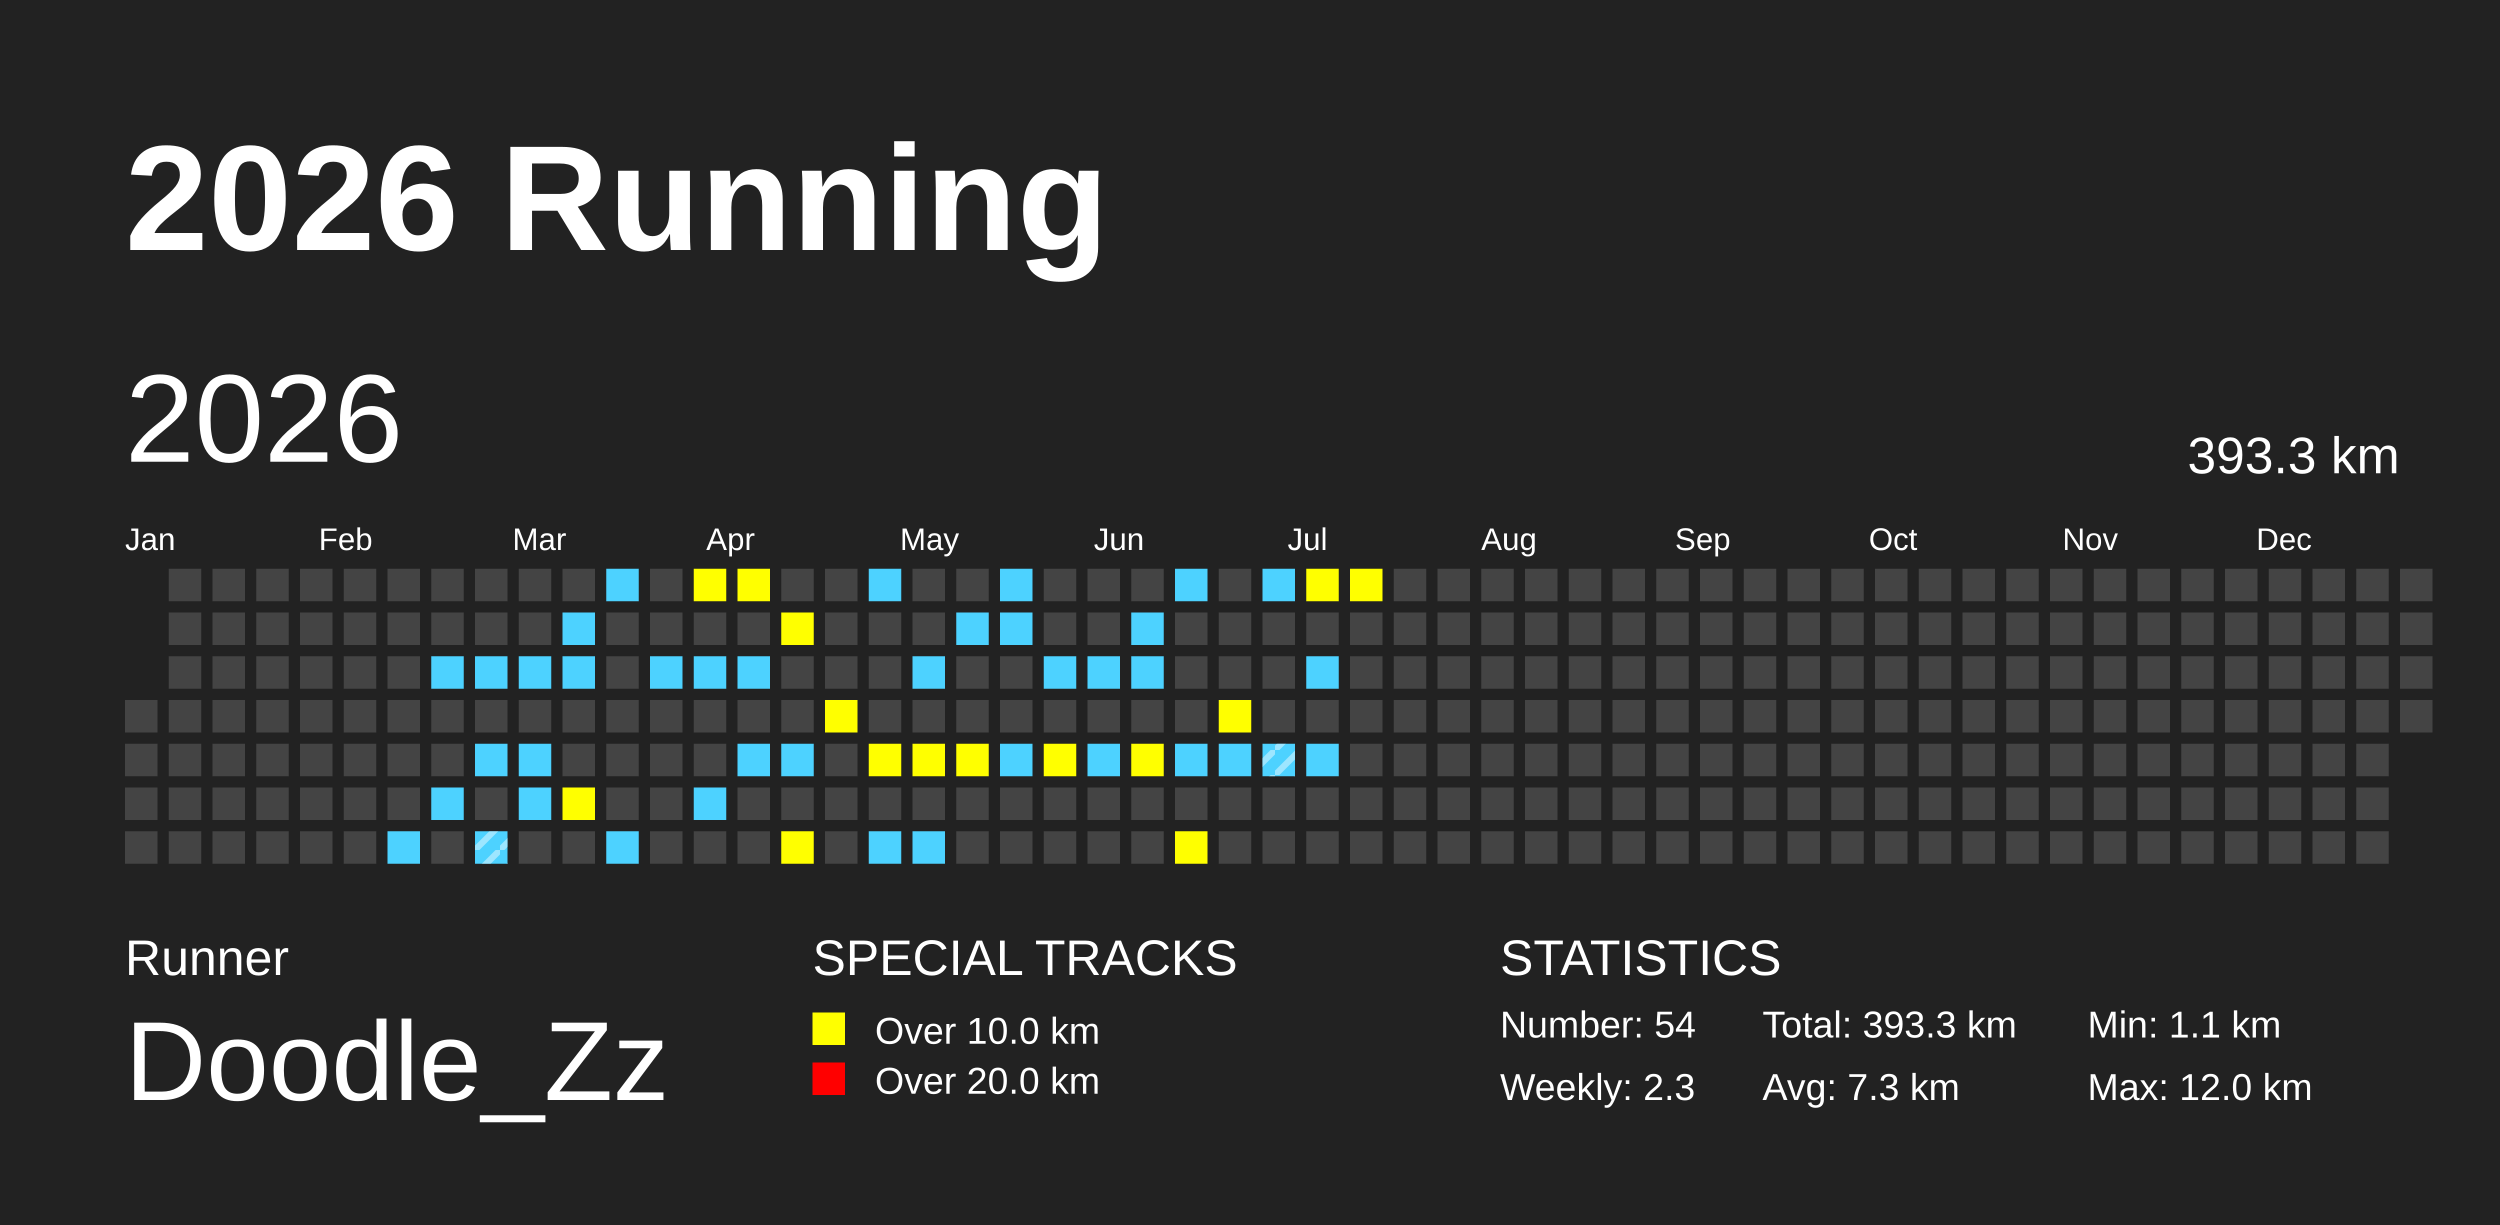
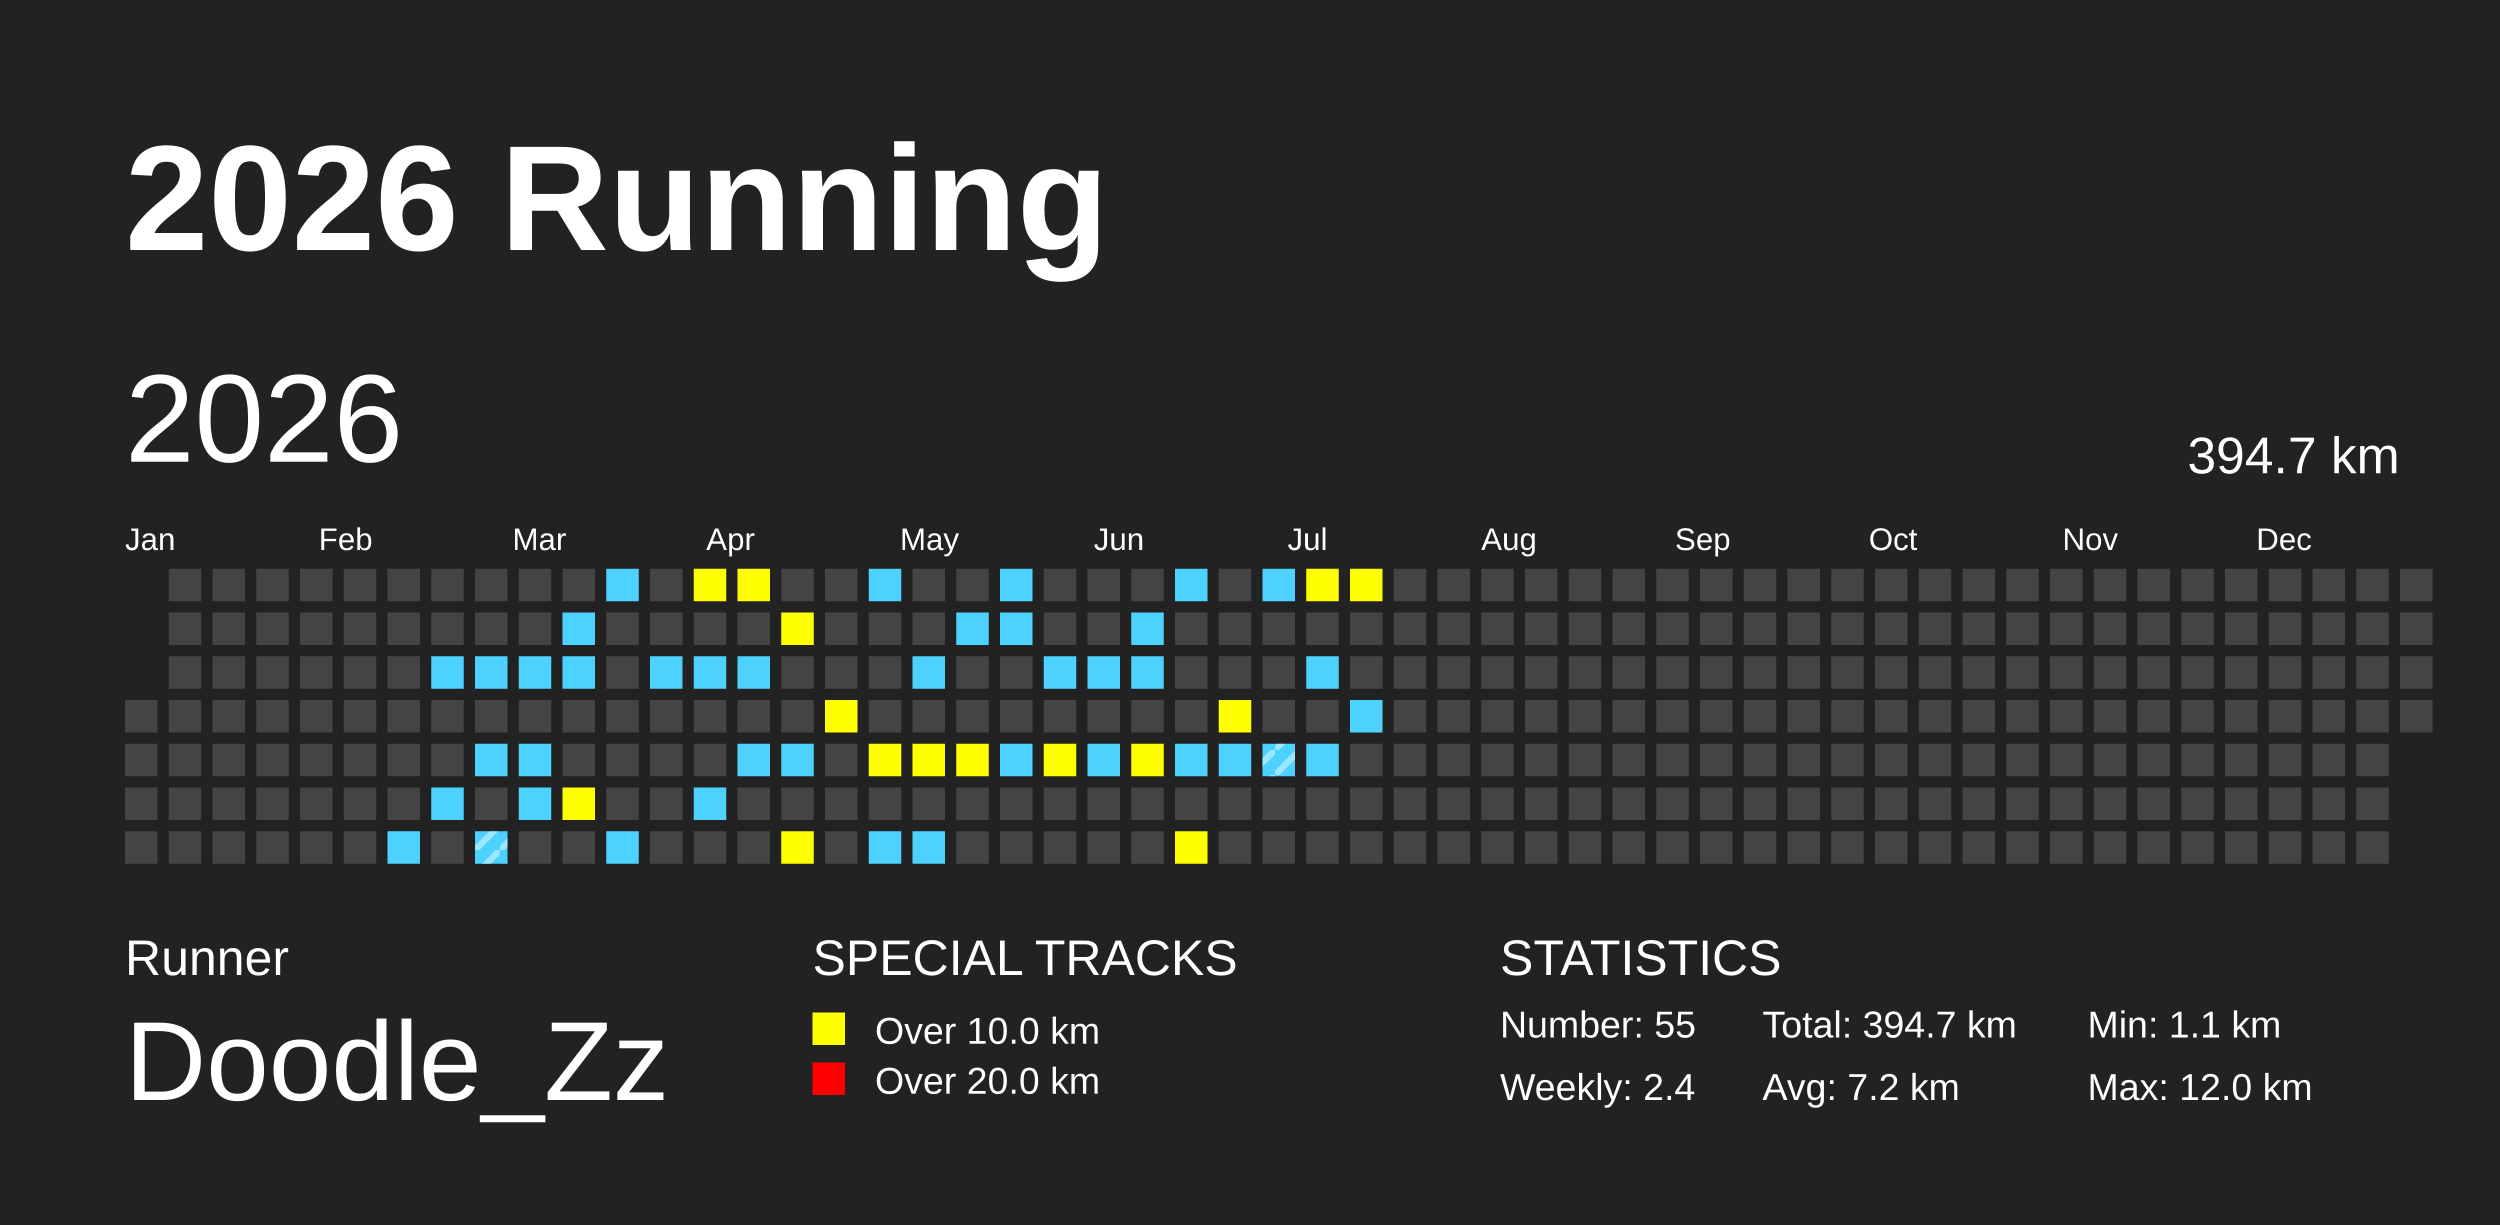
<svg xmlns="http://www.w3.org/2000/svg" baseProfile="full" height="98mm" version="1.1" viewBox="0,0,200,98" width="200mm">
  <defs>
    <pattern height="2" id="indoor-stripe" patternUnits="userSpaceOnUse" width="2">
      <line stroke="white" stroke-opacity="0.45" stroke-width="0.5" x1="0" x2="2" y1="2" y2="0" />
    </pattern>
  </defs>
  <rect fill="#222222" height="98" width="200" x="0" y="0" />
  <text fill="#FFFFFF" style="font-size:12px; font-family:Arial; font-weight:bold;" x="10" y="20">2026 Running</text>
  <text fill="#FFFFFF" style="font-size:4px; font-family:Arial" x="10" y="78">Runner</text>
  <text fill="#FFFFFF" style="font-size:9px; font-family:Arial" x="10" y="88">Doodle_Zz</text>
  <text fill="#FFFFFF" style="font-size:4px; font-family:Arial" x="65" y="78">SPECIAL TRACKS</text>
  <rect fill="yellow" height="2.6" width="2.6" x="65" y="81" />
  <text fill="#FFFFFF" style="font-size:3px; font-family:Arial" x="70" y="83.5">Over 10.0 km</text>
  <rect fill="red" height="2.6" width="2.6" x="65" y="85" />
  <text fill="#FFFFFF" style="font-size:3px; font-family:Arial" x="70" y="87.5">Over 20.0 km</text>
  <text fill="#FFFFFF" style="font-size:4px; font-family:Arial" x="120" y="78">STATISTICS</text>
-   <text fill="#FFFFFF" style="font-size:3px; font-family:Arial" x="120" y="83">Number: 54</text>
-   <text fill="#FFFFFF" style="font-size:3px; font-family:Arial" x="120" y="88">Weekly: 2.3</text>
-   <text fill="#FFFFFF" style="font-size:3px; font-family:Arial" x="141" y="83">Total: 393.3 km</text>
-   <text fill="#FFFFFF" style="font-size:3px; font-family:Arial" x="141" y="88">Avg: 7.3 km</text>
+   <text fill="#FFFFFF" style="font-size:3px; font-family:Arial" x="120" y="83">Number: 55</text>
+   <text fill="#FFFFFF" style="font-size:3px; font-family:Arial" x="120" y="88">Weekly: 2.4</text>
+   <text fill="#FFFFFF" style="font-size:3px; font-family:Arial" x="141" y="83">Total: 394.7 km</text>
+   <text fill="#FFFFFF" style="font-size:3px; font-family:Arial" x="141" y="88">Avg: 7.2 km</text>
  <text fill="#FFFFFF" style="font-size:3px; font-family:Arial" x="167" y="83">Min: 1.1 km</text>
  <text fill="#FFFFFF" style="font-size:3px; font-family:Arial" x="167" y="88">Max: 12.0 km</text>
  <text dominant-baseline="hanging" fill="#FFFFFF" style="font-size:10.0px; font-family:Arial;" x="10" y="30">2026</text>
-   <text dominant-baseline="hanging" fill="#FFFFFF" style="font-size:4.125px; font-family:Arial;" x="175" y="35">393.3 km</text>
+   <text dominant-baseline="hanging" fill="#FFFFFF" style="font-size:4.125px; font-family:Arial;" x="175" y="35">394.7 km</text>
  <text fill="#FFFFFF" style="font-size:2.5px; font-family:Arial" x="10.0" y="44">Jan</text>
  <text fill="#FFFFFF" style="font-size:2.5px; font-family:Arial" x="25.5" y="44">Feb</text>
  <text fill="#FFFFFF" style="font-size:2.5px; font-family:Arial" x="41.0" y="44">Mar</text>
  <text fill="#FFFFFF" style="font-size:2.5px; font-family:Arial" x="56.5" y="44">Apr</text>
  <text fill="#FFFFFF" style="font-size:2.5px; font-family:Arial" x="72.0" y="44">May</text>
  <text fill="#FFFFFF" style="font-size:2.5px; font-family:Arial" x="87.5" y="44">Jun</text>
  <text fill="#FFFFFF" style="font-size:2.5px; font-family:Arial" x="103.0" y="44">Jul</text>
  <text fill="#FFFFFF" style="font-size:2.5px; font-family:Arial" x="118.5" y="44">Aug</text>
  <text fill="#FFFFFF" style="font-size:2.5px; font-family:Arial" x="134.0" y="44">Sep</text>
  <text fill="#FFFFFF" style="font-size:2.5px; font-family:Arial" x="149.5" y="44">Oct</text>
  <text fill="#FFFFFF" style="font-size:2.5px; font-family:Arial" x="165.0" y="44">Nov</text>
  <text fill="#FFFFFF" style="font-size:2.5px; font-family:Arial" x="180.5" y="44">Dec</text>
  <rect fill="#444444" height="2.6" width="2.6" x="10.0" y="56.0" />
  <rect fill="#444444" height="2.6" width="2.6" x="10.0" y="59.5" />
  <rect fill="#444444" height="2.6" width="2.6" x="10.0" y="63.0" />
  <rect fill="#444444" height="2.6" width="2.6" x="10.0" y="66.5" />
  <rect fill="#444444" height="2.6" width="2.6" x="13.5" y="45.5" />
  <rect fill="#444444" height="2.6" width="2.6" x="13.5" y="49.0" />
  <rect fill="#444444" height="2.6" width="2.6" x="13.5" y="52.5" />
  <rect fill="#444444" height="2.6" width="2.6" x="13.5" y="56.0" />
  <rect fill="#444444" height="2.6" width="2.6" x="13.5" y="59.5" />
  <rect fill="#444444" height="2.6" width="2.6" x="13.5" y="63.0" />
  <rect fill="#444444" height="2.6" width="2.6" x="13.5" y="66.5" />
  <rect fill="#444444" height="2.6" width="2.6" x="17.0" y="45.5" />
  <rect fill="#444444" height="2.6" width="2.6" x="17.0" y="49.0" />
  <rect fill="#444444" height="2.6" width="2.6" x="17.0" y="52.5" />
  <rect fill="#444444" height="2.6" width="2.6" x="17.0" y="56.0" />
  <rect fill="#444444" height="2.6" width="2.6" x="17.0" y="59.5" />
  <rect fill="#444444" height="2.6" width="2.6" x="17.0" y="63.0" />
  <rect fill="#444444" height="2.6" width="2.6" x="17.0" y="66.5" />
  <rect fill="#444444" height="2.6" width="2.6" x="20.5" y="45.5" />
  <rect fill="#444444" height="2.6" width="2.6" x="20.5" y="49.0" />
  <rect fill="#444444" height="2.6" width="2.6" x="20.5" y="52.5" />
  <rect fill="#444444" height="2.6" width="2.6" x="20.5" y="56.0" />
  <rect fill="#444444" height="2.6" width="2.6" x="20.5" y="59.5" />
  <rect fill="#444444" height="2.6" width="2.6" x="20.5" y="63.0" />
  <rect fill="#444444" height="2.6" width="2.6" x="20.5" y="66.5" />
  <rect fill="#444444" height="2.6" width="2.6" x="24.0" y="45.5" />
  <rect fill="#444444" height="2.6" width="2.6" x="24.0" y="49.0" />
  <rect fill="#444444" height="2.6" width="2.6" x="24.0" y="52.5" />
  <rect fill="#444444" height="2.6" width="2.6" x="24.0" y="56.0" />
  <rect fill="#444444" height="2.6" width="2.6" x="24.0" y="59.5" />
  <rect fill="#444444" height="2.6" width="2.6" x="24.0" y="63.0" />
  <rect fill="#444444" height="2.6" width="2.6" x="24.0" y="66.5" />
  <rect fill="#444444" height="2.6" width="2.6" x="27.5" y="45.5" />
  <rect fill="#444444" height="2.6" width="2.6" x="27.5" y="49.0" />
  <rect fill="#444444" height="2.6" width="2.6" x="27.5" y="52.5" />
  <rect fill="#444444" height="2.6" width="2.6" x="27.5" y="56.0" />
  <rect fill="#444444" height="2.6" width="2.6" x="27.5" y="59.5" />
  <rect fill="#444444" height="2.6" width="2.6" x="27.5" y="63.0" />
  <rect fill="#444444" height="2.6" width="2.6" x="27.5" y="66.5" />
  <rect fill="#444444" height="2.6" width="2.6" x="31.0" y="45.5" />
  <rect fill="#444444" height="2.6" width="2.6" x="31.0" y="49.0" />
  <rect fill="#444444" height="2.6" width="2.6" x="31.0" y="52.5" />
  <rect fill="#444444" height="2.6" width="2.6" x="31.0" y="56.0" />
  <rect fill="#444444" height="2.6" width="2.6" x="31.0" y="59.5" />
  <rect fill="#444444" height="2.6" width="2.6" x="31.0" y="63.0" />
  <rect fill="#4DD2FF" height="2.6" width="2.6" x="31.0" y="66.5" />
  <rect fill="#444444" height="2.6" width="2.6" x="34.5" y="45.5" />
  <rect fill="#444444" height="2.6" width="2.6" x="34.5" y="49.0" />
  <rect fill="#4DD2FF" height="2.6" width="2.6" x="34.5" y="52.5" />
  <rect fill="#444444" height="2.6" width="2.6" x="34.5" y="56.0" />
  <rect fill="#444444" height="2.6" width="2.6" x="34.5" y="59.5" />
  <rect fill="#4DD2FF" height="2.6" width="2.6" x="34.5" y="63.0" />
  <rect fill="#444444" height="2.6" width="2.6" x="34.5" y="66.5" />
  <rect fill="#444444" height="2.6" width="2.6" x="38.0" y="45.5" />
  <rect fill="#444444" height="2.6" width="2.6" x="38.0" y="49.0" />
  <rect fill="#4DD2FF" height="2.6" width="2.6" x="38.0" y="52.5" />
  <rect fill="#444444" height="2.6" width="2.6" x="38.0" y="56.0" />
  <rect fill="#4DD2FF" height="2.6" width="2.6" x="38.0" y="59.5" />
  <rect fill="#444444" height="2.6" width="2.6" x="38.0" y="63.0" />
  <rect fill="#4DD2FF" height="2.6" width="2.6" x="38.0" y="66.5" />
  <rect fill="url(#indoor-stripe)" height="2.6" style="pointer-events: none;" width="2.6" x="38.0" y="66.5" />
  <rect fill="#444444" height="2.6" width="2.6" x="41.5" y="45.5" />
  <rect fill="#444444" height="2.6" width="2.6" x="41.5" y="49.0" />
  <rect fill="#4DD2FF" height="2.6" width="2.6" x="41.5" y="52.5" />
  <rect fill="#444444" height="2.6" width="2.6" x="41.5" y="56.0" />
  <rect fill="#4DD2FF" height="2.6" width="2.6" x="41.5" y="59.5" />
  <rect fill="#4DD2FF" height="2.6" width="2.6" x="41.5" y="63.0" />
  <rect fill="#444444" height="2.6" width="2.6" x="41.5" y="66.5" />
  <rect fill="#444444" height="2.6" width="2.6" x="45.0" y="45.5" />
  <rect fill="#4DD2FF" height="2.6" width="2.6" x="45.0" y="49.0" />
  <rect fill="#4DD2FF" height="2.6" width="2.6" x="45.0" y="52.5" />
  <rect fill="#444444" height="2.6" width="2.6" x="45.0" y="56.0" />
  <rect fill="#444444" height="2.6" width="2.6" x="45.0" y="59.5" />
  <rect fill="yellow" height="2.6" width="2.6" x="45.0" y="63.0" />
  <rect fill="#444444" height="2.6" width="2.6" x="45.0" y="66.5" />
  <rect fill="#4DD2FF" height="2.6" width="2.6" x="48.5" y="45.5" />
  <rect fill="#444444" height="2.6" width="2.6" x="48.5" y="49.0" />
  <rect fill="#444444" height="2.6" width="2.6" x="48.5" y="52.5" />
  <rect fill="#444444" height="2.6" width="2.6" x="48.5" y="56.0" />
  <rect fill="#444444" height="2.6" width="2.6" x="48.5" y="59.5" />
  <rect fill="#444444" height="2.6" width="2.6" x="48.5" y="63.0" />
  <rect fill="#4DD2FF" height="2.6" width="2.6" x="48.5" y="66.5" />
  <rect fill="#444444" height="2.6" width="2.6" x="52.0" y="45.5" />
  <rect fill="#444444" height="2.6" width="2.6" x="52.0" y="49.0" />
  <rect fill="#4DD2FF" height="2.6" width="2.6" x="52.0" y="52.5" />
  <rect fill="#444444" height="2.6" width="2.6" x="52.0" y="56.0" />
  <rect fill="#444444" height="2.6" width="2.6" x="52.0" y="59.5" />
  <rect fill="#444444" height="2.6" width="2.6" x="52.0" y="63.0" />
  <rect fill="#444444" height="2.6" width="2.6" x="52.0" y="66.5" />
  <rect fill="yellow" height="2.6" width="2.6" x="55.5" y="45.5" />
  <rect fill="#444444" height="2.6" width="2.6" x="55.5" y="49.0" />
  <rect fill="#4DD2FF" height="2.6" width="2.6" x="55.5" y="52.5" />
  <rect fill="#444444" height="2.6" width="2.6" x="55.5" y="56.0" />
  <rect fill="#444444" height="2.6" width="2.6" x="55.5" y="59.5" />
  <rect fill="#4DD2FF" height="2.6" width="2.6" x="55.5" y="63.0" />
  <rect fill="#444444" height="2.6" width="2.6" x="55.5" y="66.5" />
  <rect fill="yellow" height="2.6" width="2.6" x="59.0" y="45.5" />
  <rect fill="#444444" height="2.6" width="2.6" x="59.0" y="49.0" />
  <rect fill="#4DD2FF" height="2.6" width="2.6" x="59.0" y="52.5" />
  <rect fill="#444444" height="2.6" width="2.6" x="59.0" y="56.0" />
  <rect fill="#4DD2FF" height="2.6" width="2.6" x="59.0" y="59.5" />
  <rect fill="#444444" height="2.6" width="2.6" x="59.0" y="63.0" />
  <rect fill="#444444" height="2.6" width="2.6" x="59.0" y="66.5" />
  <rect fill="#444444" height="2.6" width="2.6" x="62.5" y="45.5" />
  <rect fill="yellow" height="2.6" width="2.6" x="62.5" y="49.0" />
  <rect fill="#444444" height="2.6" width="2.6" x="62.5" y="52.5" />
  <rect fill="#444444" height="2.6" width="2.6" x="62.5" y="56.0" />
  <rect fill="#4DD2FF" height="2.6" width="2.6" x="62.5" y="59.5" />
  <rect fill="#444444" height="2.6" width="2.6" x="62.5" y="63.0" />
  <rect fill="yellow" height="2.6" width="2.6" x="62.5" y="66.5" />
  <rect fill="#444444" height="2.6" width="2.6" x="66.0" y="45.5" />
  <rect fill="#444444" height="2.6" width="2.6" x="66.0" y="49.0" />
  <rect fill="#444444" height="2.6" width="2.6" x="66.0" y="52.5" />
  <rect fill="yellow" height="2.6" width="2.6" x="66.0" y="56.0" />
  <rect fill="#444444" height="2.6" width="2.6" x="66.0" y="59.5" />
  <rect fill="#444444" height="2.6" width="2.6" x="66.0" y="63.0" />
  <rect fill="#444444" height="2.6" width="2.6" x="66.0" y="66.5" />
  <rect fill="#4DD2FF" height="2.6" width="2.6" x="69.5" y="45.5" />
  <rect fill="#444444" height="2.6" width="2.6" x="69.5" y="49.0" />
  <rect fill="#444444" height="2.6" width="2.6" x="69.5" y="52.5" />
  <rect fill="#444444" height="2.6" width="2.6" x="69.5" y="56.0" />
  <rect fill="yellow" height="2.6" width="2.6" x="69.5" y="59.5" />
  <rect fill="#444444" height="2.6" width="2.6" x="69.5" y="63.0" />
  <rect fill="#4DD2FF" height="2.6" width="2.6" x="69.5" y="66.5" />
  <rect fill="#444444" height="2.6" width="2.6" x="73.0" y="45.5" />
  <rect fill="#444444" height="2.6" width="2.6" x="73.0" y="49.0" />
  <rect fill="#4DD2FF" height="2.6" width="2.6" x="73.0" y="52.5" />
  <rect fill="#444444" height="2.6" width="2.6" x="73.0" y="56.0" />
  <rect fill="yellow" height="2.6" width="2.6" x="73.0" y="59.5" />
  <rect fill="#444444" height="2.6" width="2.6" x="73.0" y="63.0" />
  <rect fill="#4DD2FF" height="2.6" width="2.6" x="73.0" y="66.5" />
  <rect fill="#444444" height="2.6" width="2.6" x="76.5" y="45.5" />
  <rect fill="#4DD2FF" height="2.6" width="2.6" x="76.5" y="49.0" />
  <rect fill="#444444" height="2.6" width="2.6" x="76.5" y="52.5" />
  <rect fill="#444444" height="2.6" width="2.6" x="76.5" y="56.0" />
  <rect fill="yellow" height="2.6" width="2.6" x="76.5" y="59.5" />
  <rect fill="#444444" height="2.6" width="2.6" x="76.5" y="63.0" />
  <rect fill="#444444" height="2.6" width="2.6" x="76.5" y="66.5" />
  <rect fill="#4DD2FF" height="2.6" width="2.6" x="80.0" y="45.5" />
  <rect fill="#4DD2FF" height="2.6" width="2.6" x="80.0" y="49.0" />
  <rect fill="#444444" height="2.6" width="2.6" x="80.0" y="52.5" />
  <rect fill="#444444" height="2.6" width="2.6" x="80.0" y="56.0" />
  <rect fill="#4DD2FF" height="2.6" width="2.6" x="80.0" y="59.5" />
  <rect fill="#444444" height="2.6" width="2.6" x="80.0" y="63.0" />
  <rect fill="#444444" height="2.6" width="2.6" x="80.0" y="66.5" />
  <rect fill="#444444" height="2.6" width="2.6" x="83.5" y="45.5" />
  <rect fill="#444444" height="2.6" width="2.6" x="83.5" y="49.0" />
  <rect fill="#4DD2FF" height="2.6" width="2.6" x="83.5" y="52.5" />
  <rect fill="#444444" height="2.6" width="2.6" x="83.5" y="56.0" />
  <rect fill="yellow" height="2.6" width="2.6" x="83.5" y="59.5" />
  <rect fill="#444444" height="2.6" width="2.6" x="83.5" y="63.0" />
  <rect fill="#444444" height="2.6" width="2.6" x="83.5" y="66.5" />
  <rect fill="#444444" height="2.6" width="2.6" x="87.0" y="45.5" />
  <rect fill="#444444" height="2.6" width="2.6" x="87.0" y="49.0" />
  <rect fill="#4DD2FF" height="2.6" width="2.6" x="87.0" y="52.5" />
  <rect fill="#444444" height="2.6" width="2.6" x="87.0" y="56.0" />
  <rect fill="#4DD2FF" height="2.6" width="2.6" x="87.0" y="59.5" />
  <rect fill="#444444" height="2.6" width="2.6" x="87.0" y="63.0" />
  <rect fill="#444444" height="2.6" width="2.6" x="87.0" y="66.5" />
  <rect fill="#444444" height="2.6" width="2.6" x="90.5" y="45.5" />
  <rect fill="#4DD2FF" height="2.6" width="2.6" x="90.5" y="49.0" />
  <rect fill="#4DD2FF" height="2.6" width="2.6" x="90.5" y="52.5" />
  <rect fill="#444444" height="2.6" width="2.6" x="90.5" y="56.0" />
  <rect fill="yellow" height="2.6" width="2.6" x="90.5" y="59.5" />
  <rect fill="#444444" height="2.6" width="2.6" x="90.5" y="63.0" />
  <rect fill="#444444" height="2.6" width="2.6" x="90.5" y="66.5" />
  <rect fill="#4DD2FF" height="2.6" width="2.6" x="94.0" y="45.5" />
  <rect fill="#444444" height="2.6" width="2.6" x="94.0" y="49.0" />
  <rect fill="#444444" height="2.6" width="2.6" x="94.0" y="52.5" />
  <rect fill="#444444" height="2.6" width="2.6" x="94.0" y="56.0" />
  <rect fill="#4DD2FF" height="2.6" width="2.6" x="94.0" y="59.5" />
  <rect fill="#444444" height="2.6" width="2.6" x="94.0" y="63.0" />
  <rect fill="yellow" height="2.6" width="2.6" x="94.0" y="66.5" />
  <rect fill="#444444" height="2.6" width="2.6" x="97.5" y="45.5" />
  <rect fill="#444444" height="2.6" width="2.6" x="97.5" y="49.0" />
  <rect fill="#444444" height="2.6" width="2.6" x="97.5" y="52.5" />
  <rect fill="yellow" height="2.6" width="2.6" x="97.5" y="56.0" />
  <rect fill="#4DD2FF" height="2.6" width="2.6" x="97.5" y="59.5" />
  <rect fill="#444444" height="2.6" width="2.6" x="97.5" y="63.0" />
  <rect fill="#444444" height="2.6" width="2.6" x="97.5" y="66.5" />
  <rect fill="#4DD2FF" height="2.6" width="2.6" x="101.0" y="45.5" />
  <rect fill="#444444" height="2.6" width="2.6" x="101.0" y="49.0" />
  <rect fill="#444444" height="2.6" width="2.6" x="101.0" y="52.5" />
  <rect fill="#444444" height="2.6" width="2.6" x="101.0" y="56.0" />
  <rect fill="#4DD2FF" height="2.6" width="2.6" x="101.0" y="59.5" />
  <rect fill="url(#indoor-stripe)" height="2.6" style="pointer-events: none;" width="2.6" x="101.0" y="59.5" />
  <rect fill="#444444" height="2.6" width="2.6" x="101.0" y="63.0" />
  <rect fill="#444444" height="2.6" width="2.6" x="101.0" y="66.5" />
  <rect fill="yellow" height="2.6" width="2.6" x="104.5" y="45.5" />
  <rect fill="#444444" height="2.6" width="2.6" x="104.5" y="49.0" />
  <rect fill="#4DD2FF" height="2.6" width="2.6" x="104.5" y="52.5" />
  <rect fill="#444444" height="2.6" width="2.6" x="104.5" y="56.0" />
  <rect fill="#4DD2FF" height="2.6" width="2.6" x="104.5" y="59.5" />
  <rect fill="#444444" height="2.6" width="2.6" x="104.5" y="63.0" />
  <rect fill="#444444" height="2.6" width="2.6" x="104.5" y="66.5" />
  <rect fill="yellow" height="2.6" width="2.6" x="108.0" y="45.5" />
  <rect fill="#444444" height="2.6" width="2.6" x="108.0" y="49.0" />
  <rect fill="#444444" height="2.6" width="2.6" x="108.0" y="52.5" />
-   <rect fill="#444444" height="2.6" width="2.6" x="108.0" y="56.0" />
+   <rect fill="#4DD2FF" height="2.6" width="2.6" x="108.0" y="56.0" />
  <rect fill="#444444" height="2.6" width="2.6" x="108.0" y="59.5" />
  <rect fill="#444444" height="2.6" width="2.6" x="108.0" y="63.0" />
  <rect fill="#444444" height="2.6" width="2.6" x="108.0" y="66.5" />
  <rect fill="#444444" height="2.6" width="2.6" x="111.5" y="45.5" />
  <rect fill="#444444" height="2.6" width="2.6" x="111.5" y="49.0" />
  <rect fill="#444444" height="2.6" width="2.6" x="111.5" y="52.5" />
  <rect fill="#444444" height="2.6" width="2.6" x="111.5" y="56.0" />
  <rect fill="#444444" height="2.6" width="2.6" x="111.5" y="59.5" />
  <rect fill="#444444" height="2.6" width="2.6" x="111.5" y="63.0" />
  <rect fill="#444444" height="2.6" width="2.6" x="111.5" y="66.5" />
  <rect fill="#444444" height="2.6" width="2.6" x="115.0" y="45.5" />
  <rect fill="#444444" height="2.6" width="2.6" x="115.0" y="49.0" />
  <rect fill="#444444" height="2.6" width="2.6" x="115.0" y="52.5" />
  <rect fill="#444444" height="2.6" width="2.6" x="115.0" y="56.0" />
  <rect fill="#444444" height="2.6" width="2.6" x="115.0" y="59.5" />
  <rect fill="#444444" height="2.6" width="2.6" x="115.0" y="63.0" />
  <rect fill="#444444" height="2.6" width="2.6" x="115.0" y="66.5" />
  <rect fill="#444444" height="2.6" width="2.6" x="118.5" y="45.5" />
  <rect fill="#444444" height="2.6" width="2.6" x="118.5" y="49.0" />
  <rect fill="#444444" height="2.6" width="2.6" x="118.5" y="52.5" />
  <rect fill="#444444" height="2.6" width="2.6" x="118.5" y="56.0" />
  <rect fill="#444444" height="2.6" width="2.6" x="118.5" y="59.5" />
  <rect fill="#444444" height="2.6" width="2.6" x="118.5" y="63.0" />
  <rect fill="#444444" height="2.6" width="2.6" x="118.5" y="66.5" />
  <rect fill="#444444" height="2.6" width="2.6" x="122.0" y="45.5" />
  <rect fill="#444444" height="2.6" width="2.6" x="122.0" y="49.0" />
  <rect fill="#444444" height="2.6" width="2.6" x="122.0" y="52.5" />
  <rect fill="#444444" height="2.6" width="2.6" x="122.0" y="56.0" />
  <rect fill="#444444" height="2.6" width="2.6" x="122.0" y="59.5" />
  <rect fill="#444444" height="2.6" width="2.6" x="122.0" y="63.0" />
  <rect fill="#444444" height="2.6" width="2.6" x="122.0" y="66.5" />
  <rect fill="#444444" height="2.6" width="2.6" x="125.5" y="45.5" />
  <rect fill="#444444" height="2.6" width="2.6" x="125.5" y="49.0" />
  <rect fill="#444444" height="2.6" width="2.6" x="125.5" y="52.5" />
  <rect fill="#444444" height="2.6" width="2.6" x="125.5" y="56.0" />
  <rect fill="#444444" height="2.6" width="2.6" x="125.5" y="59.5" />
  <rect fill="#444444" height="2.6" width="2.6" x="125.5" y="63.0" />
  <rect fill="#444444" height="2.6" width="2.6" x="125.5" y="66.5" />
  <rect fill="#444444" height="2.6" width="2.6" x="129.0" y="45.5" />
  <rect fill="#444444" height="2.6" width="2.6" x="129.0" y="49.0" />
  <rect fill="#444444" height="2.6" width="2.6" x="129.0" y="52.5" />
  <rect fill="#444444" height="2.6" width="2.6" x="129.0" y="56.0" />
  <rect fill="#444444" height="2.6" width="2.6" x="129.0" y="59.5" />
  <rect fill="#444444" height="2.6" width="2.6" x="129.0" y="63.0" />
  <rect fill="#444444" height="2.6" width="2.6" x="129.0" y="66.5" />
  <rect fill="#444444" height="2.6" width="2.6" x="132.5" y="45.5" />
  <rect fill="#444444" height="2.6" width="2.6" x="132.5" y="49.0" />
  <rect fill="#444444" height="2.6" width="2.6" x="132.5" y="52.5" />
  <rect fill="#444444" height="2.6" width="2.6" x="132.5" y="56.0" />
  <rect fill="#444444" height="2.6" width="2.6" x="132.5" y="59.5" />
  <rect fill="#444444" height="2.6" width="2.6" x="132.5" y="63.0" />
  <rect fill="#444444" height="2.6" width="2.6" x="132.5" y="66.5" />
  <rect fill="#444444" height="2.6" width="2.6" x="136.0" y="45.5" />
  <rect fill="#444444" height="2.6" width="2.6" x="136.0" y="49.0" />
  <rect fill="#444444" height="2.6" width="2.6" x="136.0" y="52.5" />
  <rect fill="#444444" height="2.6" width="2.6" x="136.0" y="56.0" />
  <rect fill="#444444" height="2.6" width="2.6" x="136.0" y="59.5" />
  <rect fill="#444444" height="2.6" width="2.6" x="136.0" y="63.0" />
  <rect fill="#444444" height="2.6" width="2.6" x="136.0" y="66.5" />
  <rect fill="#444444" height="2.6" width="2.6" x="139.5" y="45.5" />
  <rect fill="#444444" height="2.6" width="2.6" x="139.5" y="49.0" />
  <rect fill="#444444" height="2.6" width="2.6" x="139.5" y="52.5" />
  <rect fill="#444444" height="2.6" width="2.6" x="139.5" y="56.0" />
  <rect fill="#444444" height="2.6" width="2.6" x="139.5" y="59.5" />
  <rect fill="#444444" height="2.6" width="2.6" x="139.5" y="63.0" />
  <rect fill="#444444" height="2.6" width="2.6" x="139.5" y="66.5" />
  <rect fill="#444444" height="2.6" width="2.6" x="143.0" y="45.5" />
  <rect fill="#444444" height="2.6" width="2.6" x="143.0" y="49.0" />
  <rect fill="#444444" height="2.6" width="2.6" x="143.0" y="52.5" />
  <rect fill="#444444" height="2.6" width="2.6" x="143.0" y="56.0" />
  <rect fill="#444444" height="2.6" width="2.6" x="143.0" y="59.5" />
  <rect fill="#444444" height="2.6" width="2.6" x="143.0" y="63.0" />
  <rect fill="#444444" height="2.6" width="2.6" x="143.0" y="66.5" />
  <rect fill="#444444" height="2.6" width="2.6" x="146.5" y="45.5" />
  <rect fill="#444444" height="2.6" width="2.6" x="146.5" y="49.0" />
  <rect fill="#444444" height="2.6" width="2.6" x="146.5" y="52.5" />
  <rect fill="#444444" height="2.6" width="2.6" x="146.5" y="56.0" />
  <rect fill="#444444" height="2.6" width="2.6" x="146.5" y="59.5" />
  <rect fill="#444444" height="2.6" width="2.6" x="146.5" y="63.0" />
  <rect fill="#444444" height="2.6" width="2.6" x="146.5" y="66.5" />
  <rect fill="#444444" height="2.6" width="2.6" x="150.0" y="45.5" />
  <rect fill="#444444" height="2.6" width="2.6" x="150.0" y="49.0" />
  <rect fill="#444444" height="2.6" width="2.6" x="150.0" y="52.5" />
  <rect fill="#444444" height="2.6" width="2.6" x="150.0" y="56.0" />
  <rect fill="#444444" height="2.6" width="2.6" x="150.0" y="59.5" />
  <rect fill="#444444" height="2.6" width="2.6" x="150.0" y="63.0" />
  <rect fill="#444444" height="2.6" width="2.6" x="150.0" y="66.5" />
  <rect fill="#444444" height="2.6" width="2.6" x="153.5" y="45.5" />
  <rect fill="#444444" height="2.6" width="2.6" x="153.5" y="49.0" />
  <rect fill="#444444" height="2.6" width="2.6" x="153.5" y="52.5" />
  <rect fill="#444444" height="2.6" width="2.6" x="153.5" y="56.0" />
  <rect fill="#444444" height="2.6" width="2.6" x="153.5" y="59.5" />
  <rect fill="#444444" height="2.6" width="2.6" x="153.5" y="63.0" />
  <rect fill="#444444" height="2.6" width="2.6" x="153.5" y="66.5" />
  <rect fill="#444444" height="2.6" width="2.6" x="157.0" y="45.5" />
  <rect fill="#444444" height="2.6" width="2.6" x="157.0" y="49.0" />
  <rect fill="#444444" height="2.6" width="2.6" x="157.0" y="52.5" />
  <rect fill="#444444" height="2.6" width="2.6" x="157.0" y="56.0" />
  <rect fill="#444444" height="2.6" width="2.6" x="157.0" y="59.5" />
  <rect fill="#444444" height="2.6" width="2.6" x="157.0" y="63.0" />
  <rect fill="#444444" height="2.6" width="2.6" x="157.0" y="66.5" />
  <rect fill="#444444" height="2.6" width="2.6" x="160.5" y="45.5" />
  <rect fill="#444444" height="2.6" width="2.6" x="160.5" y="49.0" />
  <rect fill="#444444" height="2.6" width="2.6" x="160.5" y="52.5" />
  <rect fill="#444444" height="2.6" width="2.6" x="160.5" y="56.0" />
  <rect fill="#444444" height="2.6" width="2.6" x="160.5" y="59.5" />
  <rect fill="#444444" height="2.6" width="2.6" x="160.5" y="63.0" />
  <rect fill="#444444" height="2.6" width="2.6" x="160.5" y="66.5" />
  <rect fill="#444444" height="2.6" width="2.6" x="164.0" y="45.5" />
  <rect fill="#444444" height="2.6" width="2.6" x="164.0" y="49.0" />
  <rect fill="#444444" height="2.6" width="2.6" x="164.0" y="52.5" />
  <rect fill="#444444" height="2.6" width="2.6" x="164.0" y="56.0" />
  <rect fill="#444444" height="2.6" width="2.6" x="164.0" y="59.5" />
  <rect fill="#444444" height="2.6" width="2.6" x="164.0" y="63.0" />
  <rect fill="#444444" height="2.6" width="2.6" x="164.0" y="66.5" />
  <rect fill="#444444" height="2.6" width="2.6" x="167.5" y="45.5" />
  <rect fill="#444444" height="2.6" width="2.6" x="167.5" y="49.0" />
  <rect fill="#444444" height="2.6" width="2.6" x="167.5" y="52.5" />
  <rect fill="#444444" height="2.6" width="2.6" x="167.5" y="56.0" />
  <rect fill="#444444" height="2.6" width="2.6" x="167.5" y="59.5" />
  <rect fill="#444444" height="2.6" width="2.6" x="167.5" y="63.0" />
  <rect fill="#444444" height="2.6" width="2.6" x="167.5" y="66.5" />
  <rect fill="#444444" height="2.6" width="2.6" x="171.0" y="45.5" />
  <rect fill="#444444" height="2.6" width="2.6" x="171.0" y="49.0" />
  <rect fill="#444444" height="2.6" width="2.6" x="171.0" y="52.5" />
  <rect fill="#444444" height="2.6" width="2.6" x="171.0" y="56.0" />
  <rect fill="#444444" height="2.6" width="2.6" x="171.0" y="59.5" />
  <rect fill="#444444" height="2.6" width="2.6" x="171.0" y="63.0" />
  <rect fill="#444444" height="2.6" width="2.6" x="171.0" y="66.5" />
  <rect fill="#444444" height="2.6" width="2.6" x="174.5" y="45.5" />
  <rect fill="#444444" height="2.6" width="2.6" x="174.5" y="49.0" />
  <rect fill="#444444" height="2.6" width="2.6" x="174.5" y="52.5" />
  <rect fill="#444444" height="2.6" width="2.6" x="174.5" y="56.0" />
  <rect fill="#444444" height="2.6" width="2.6" x="174.5" y="59.5" />
  <rect fill="#444444" height="2.6" width="2.6" x="174.5" y="63.0" />
  <rect fill="#444444" height="2.6" width="2.6" x="174.5" y="66.5" />
  <rect fill="#444444" height="2.6" width="2.6" x="178.0" y="45.5" />
  <rect fill="#444444" height="2.6" width="2.6" x="178.0" y="49.0" />
  <rect fill="#444444" height="2.6" width="2.6" x="178.0" y="52.5" />
  <rect fill="#444444" height="2.6" width="2.6" x="178.0" y="56.0" />
  <rect fill="#444444" height="2.6" width="2.6" x="178.0" y="59.5" />
  <rect fill="#444444" height="2.6" width="2.6" x="178.0" y="63.0" />
  <rect fill="#444444" height="2.6" width="2.6" x="178.0" y="66.5" />
  <rect fill="#444444" height="2.6" width="2.6" x="181.5" y="45.5" />
  <rect fill="#444444" height="2.6" width="2.6" x="181.5" y="49.0" />
  <rect fill="#444444" height="2.6" width="2.6" x="181.5" y="52.5" />
  <rect fill="#444444" height="2.6" width="2.6" x="181.5" y="56.0" />
  <rect fill="#444444" height="2.6" width="2.6" x="181.5" y="59.5" />
  <rect fill="#444444" height="2.6" width="2.6" x="181.5" y="63.0" />
  <rect fill="#444444" height="2.6" width="2.6" x="181.5" y="66.5" />
  <rect fill="#444444" height="2.6" width="2.6" x="185.0" y="45.5" />
  <rect fill="#444444" height="2.6" width="2.6" x="185.0" y="49.0" />
  <rect fill="#444444" height="2.6" width="2.6" x="185.0" y="52.5" />
  <rect fill="#444444" height="2.6" width="2.6" x="185.0" y="56.0" />
  <rect fill="#444444" height="2.6" width="2.6" x="185.0" y="59.5" />
  <rect fill="#444444" height="2.6" width="2.6" x="185.0" y="63.0" />
  <rect fill="#444444" height="2.6" width="2.6" x="185.0" y="66.5" />
  <rect fill="#444444" height="2.6" width="2.6" x="188.5" y="45.5" />
  <rect fill="#444444" height="2.6" width="2.6" x="188.5" y="49.0" />
  <rect fill="#444444" height="2.6" width="2.6" x="188.5" y="52.5" />
  <rect fill="#444444" height="2.6" width="2.6" x="188.5" y="56.0" />
  <rect fill="#444444" height="2.6" width="2.6" x="188.5" y="59.5" />
  <rect fill="#444444" height="2.6" width="2.6" x="188.5" y="63.0" />
  <rect fill="#444444" height="2.6" width="2.6" x="188.5" y="66.5" />
  <rect fill="#444444" height="2.6" width="2.6" x="192.0" y="45.5" />
  <rect fill="#444444" height="2.6" width="2.6" x="192.0" y="49.0" />
  <rect fill="#444444" height="2.6" width="2.6" x="192.0" y="52.5" />
  <rect fill="#444444" height="2.6" width="2.6" x="192.0" y="56.0" />
</svg>
